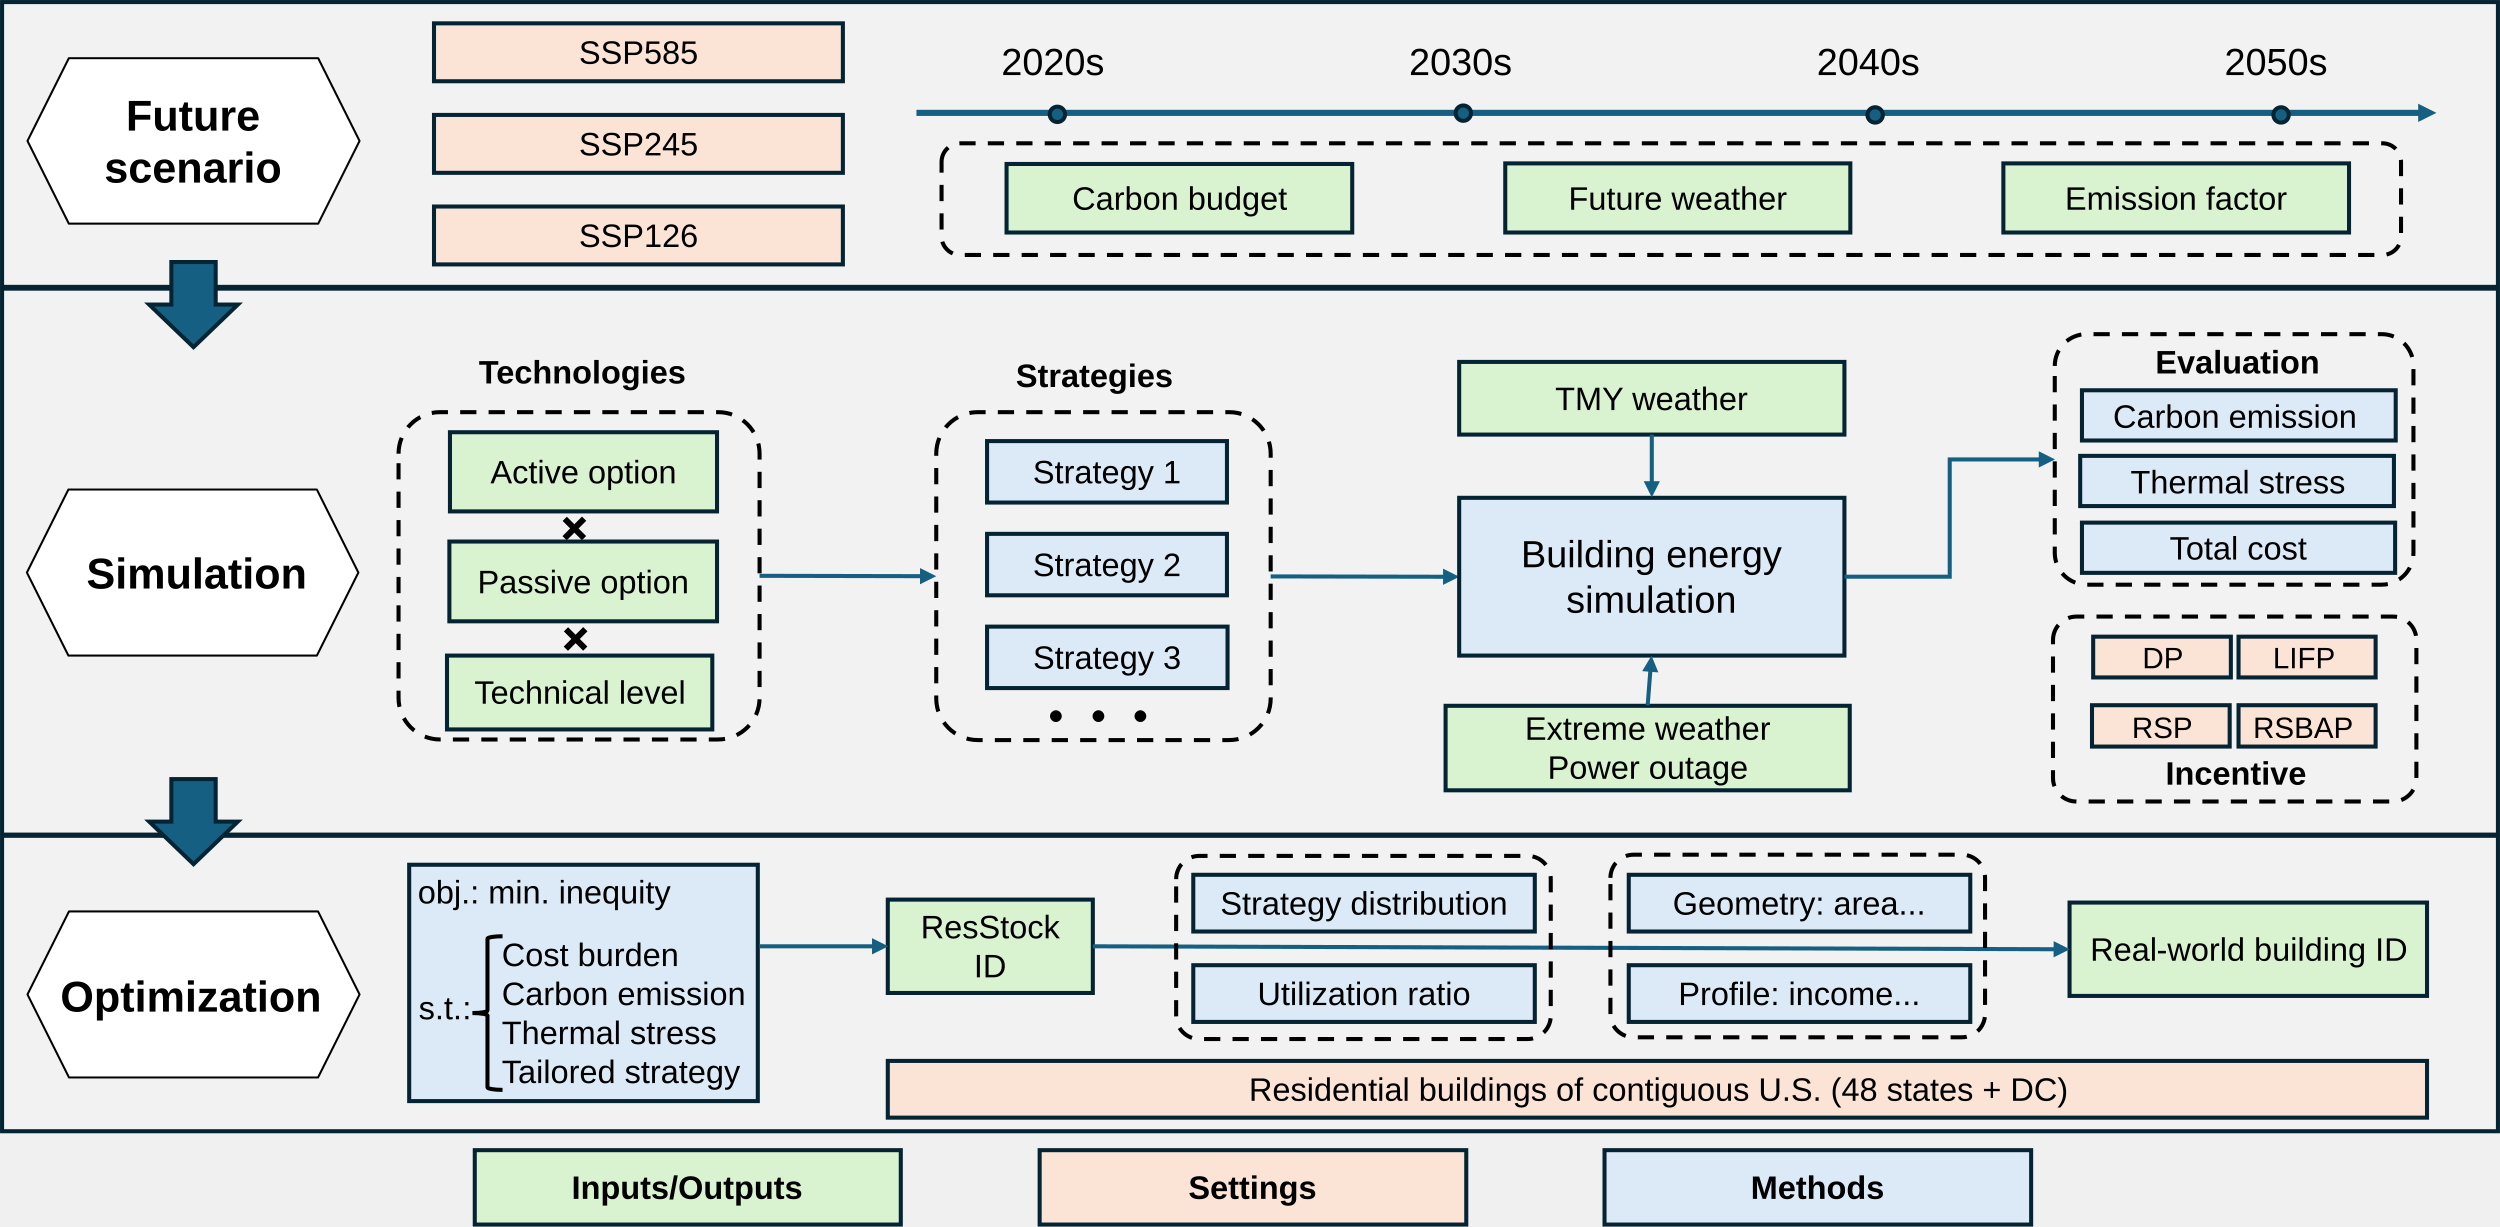
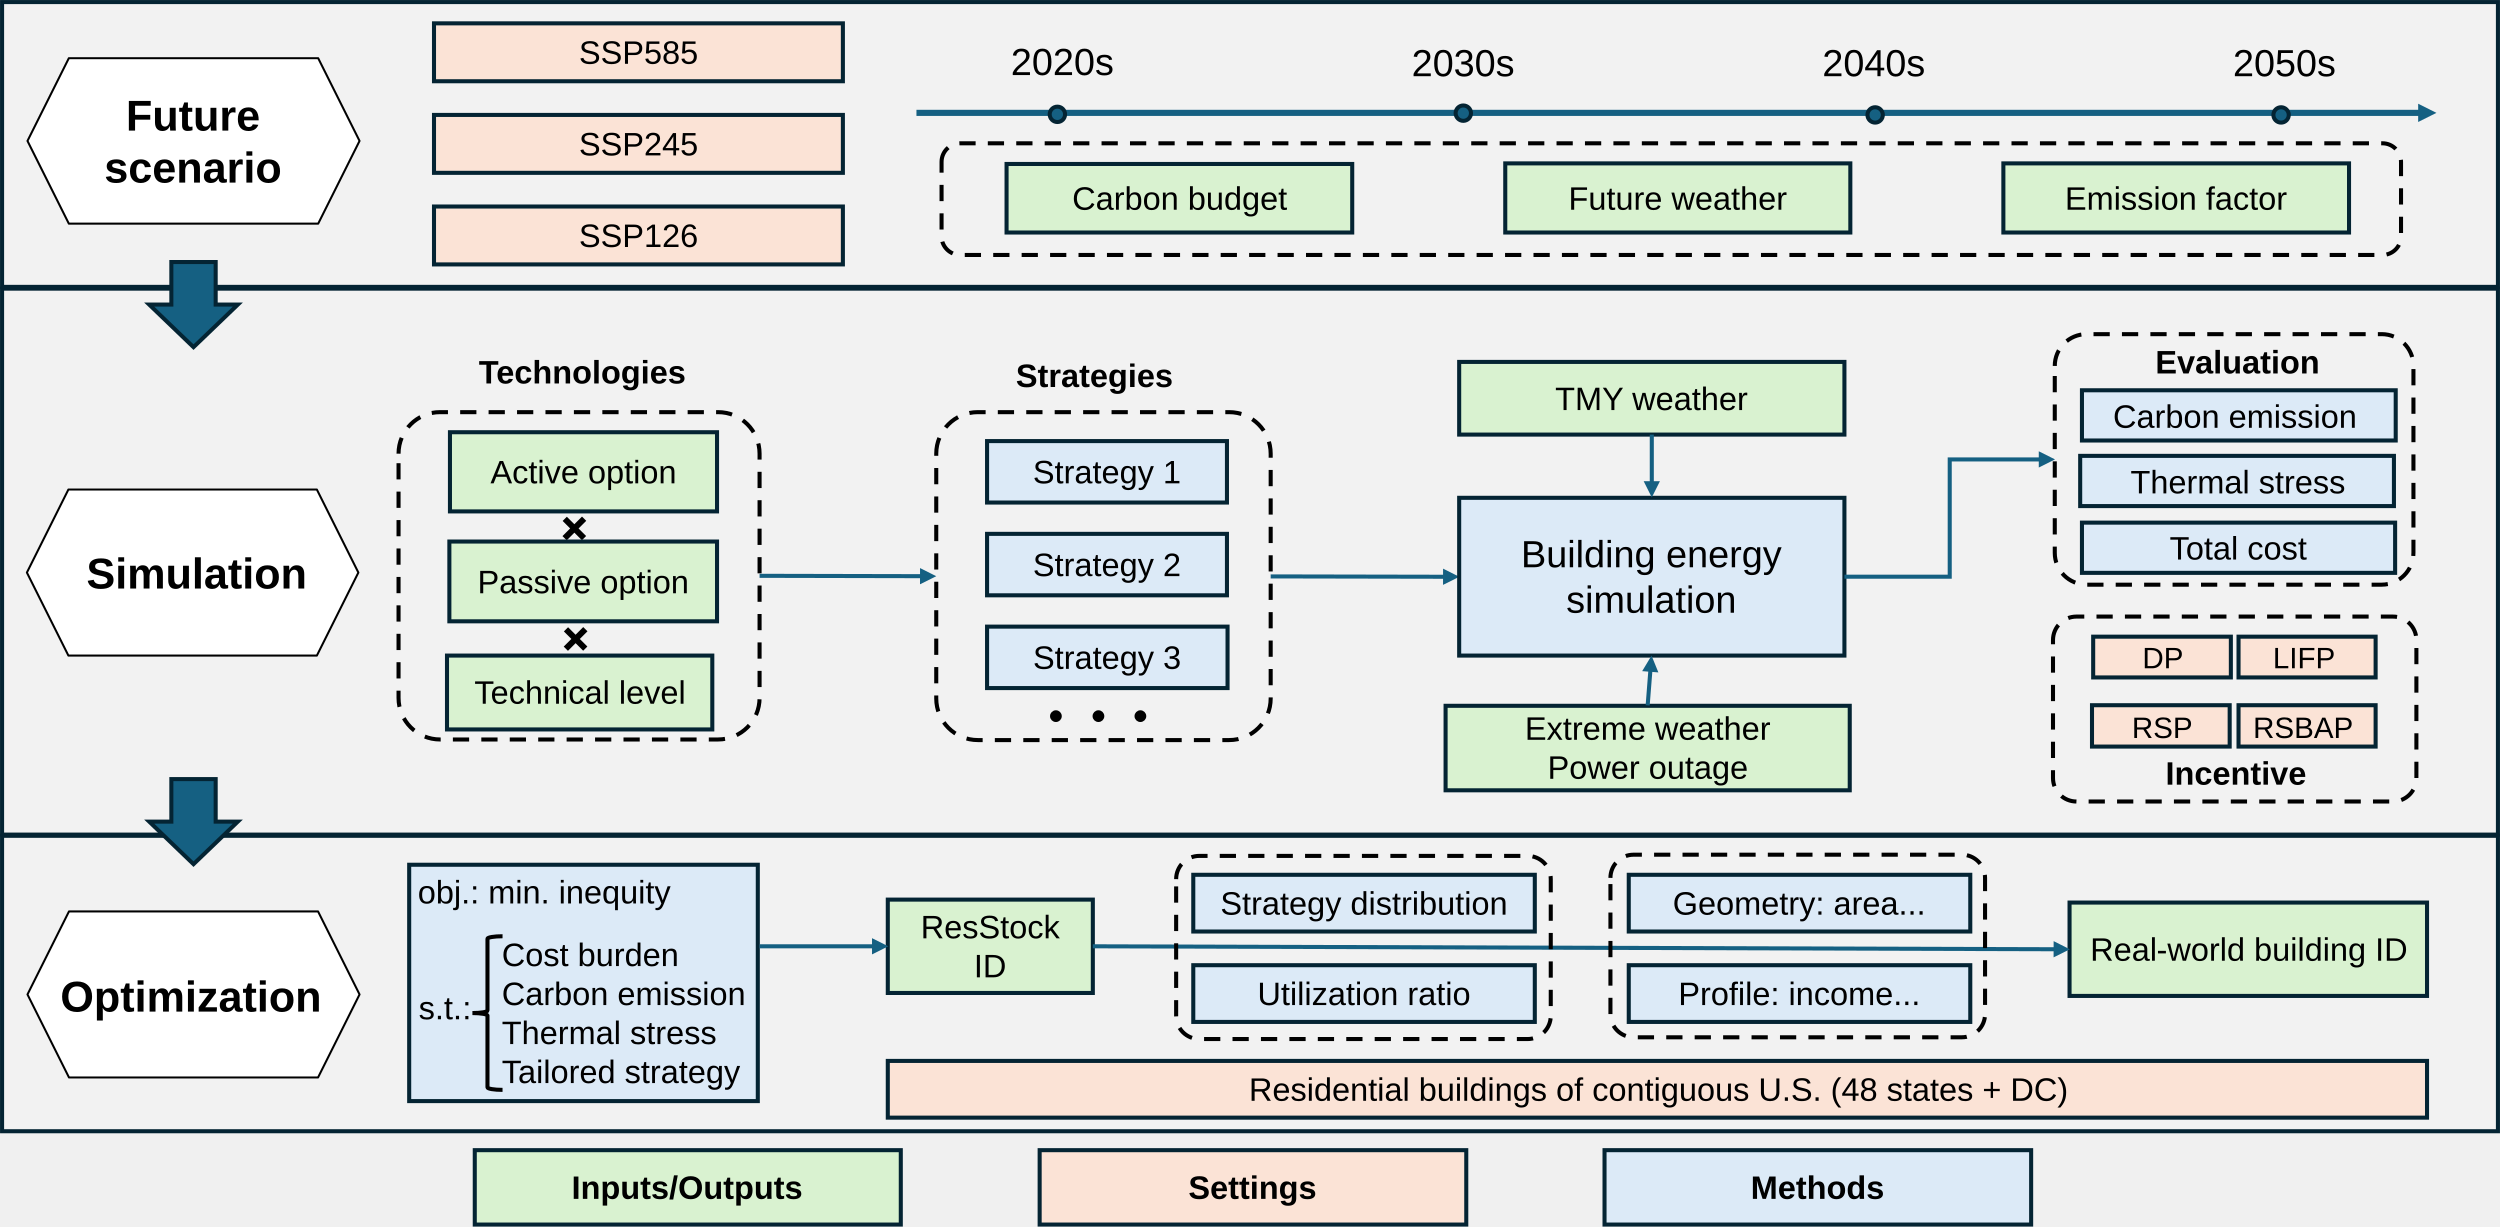
<svg xmlns="http://www.w3.org/2000/svg" width="4231" height="2076" xml:space="preserve" overflow="hidden">
  <g transform="translate(-85 -197)">
    <rect x="88.5" y="685.5" width="4224" height="924" stroke="#042433" stroke-width="6.875" stroke-miterlimit="8" fill="#F2F2F2" />
    <rect x="88.5" y="1611.5" width="4224" height="500" stroke="#042433" stroke-width="6.875" stroke-miterlimit="8" fill="#F2F2F2" />
    <rect x="3605.5" y="968.5" width="531" height="85" stroke="#042433" stroke-width="6.875" stroke-miterlimit="8" fill="#DCEAF7" />
    <rect x="3873.5" y="1390.5" width="232" height="70" stroke="#042433" stroke-width="6.875" stroke-miterlimit="8" fill="#FBE3D6" />
    <rect x="3608.5" y="857.5" width="531" height="85" stroke="#042433" stroke-width="6.875" stroke-miterlimit="8" fill="#DCEAF7" />
    <rect x="3873.5" y="1274.5" width="232" height="69" stroke="#042433" stroke-width="6.875" stroke-miterlimit="8" fill="#FBE3D6" />
    <rect x="88.5" y="200.5" width="4224" height="482" stroke="#042433" stroke-width="6.875" stroke-miterlimit="8" fill="#F2F2F2" />
    <rect x="819.5" y="391.5" width="692" height="98" stroke="#042433" stroke-width="6.875" stroke-miterlimit="8" fill="#FBE3D6" />
    <text font-family="Arial,Arial_MSFontService,sans-serif" font-weight="400" font-size="55" transform="matrix(1 0 0 1 1064.82 460)">SSP245</text>
    <path d="M1678.5 471.002C1678.5 453.604 1692.6 439.5 1710 439.5L4117 439.5C4134.4 439.5 4148.5 453.604 4148.5 471.002L4148.5 596.998C4148.5 614.396 4134.4 628.5 4117 628.5L1710 628.5C1692.6 628.5 1678.5 614.396 1678.5 596.998Z" stroke="#000000" stroke-width="6.875" stroke-miterlimit="8" stroke-dasharray="27.5 20.625" fill="none" fill-rule="evenodd" />
    <path d="M131.5 435.5 201.5 295.5 623.5 295.5 693.5 435.5 623.5 575.5 201.5 575.5Z" stroke="#000000" stroke-width="3.438" stroke-linejoin="round" stroke-miterlimit="10" fill="#FFFFFF" fill-rule="evenodd" />
    <text font-family="Arial,Arial_MSFontService,sans-serif" font-weight="700" font-size="73" transform="matrix(1 0 0 1 298.181 418)">Future </text>
    <text font-family="Arial,Arial_MSFontService,sans-serif" font-weight="700" font-size="73" transform="matrix(1 0 0 1 261.515 506)">scenario</text>
    <rect x="819.5" y="546.5" width="692" height="98" stroke="#042433" stroke-width="6.875" stroke-miterlimit="8" fill="#FBE3D6" />
    <text font-family="Arial,Arial_MSFontService,sans-serif" font-weight="400" font-size="55" transform="matrix(1 0 0 1 1064.82 615)">SSP126</text>
    <path d="M7.2338e-07-5.156 2546.66-5.156 2546.66 5.157-7.2338e-07 5.156ZM2541.5-15.468 2572.44 0 2541.5 15.469Z" fill="#156082" transform="matrix(1 0 0 -1 1636 388)" />
-     <text font-family="Arial,Arial_MSFontService,sans-serif" font-weight="400" font-size="64" transform="matrix(1 0 0 1 1779.64 324)">2020s                             2030s                             2040s                             2050s</text>
+     <text font-family="Arial,Arial_MSFontService,sans-serif" font-weight="400" font-size="64" transform="matrix(1 0 0 1 1795.75 324)">2020s</text>
    <rect x="1755.5" y="1257.5" width="407" height="104" stroke="#042433" stroke-width="6.875" stroke-miterlimit="8" fill="#DCEAF7" />
    <text font-family="Arial,Arial_MSFontService,sans-serif" font-weight="400" font-size="55" transform="matrix(1 0 0 1 1833.25 1329)">Strategy 3</text>
    <path d="M2235.51 1169.06 2531.8 1169.68 2531.79 1176.55 2235.49 1175.94ZM2527.24 1159.35 2554.71 1173.16 2527.18 1186.85Z" fill="#156082" />
    <rect x="2554.5" y="1039.5" width="652" height="267" stroke="#042433" stroke-width="6.875" stroke-miterlimit="8" fill="#DCEAF7" />
-     <text font-family="Arial,Arial_MSFontService,sans-serif" font-weight="400" font-size="64" transform="matrix(1 0 0 1 2659.14 1157)">Building</text>
-     <text font-family="Arial,Arial_MSFontService,sans-serif" font-weight="400" font-size="64" transform="matrix(1 0 0 1 2904.92 1157)">e</text>
-     <text font-family="Arial,Arial_MSFontService,sans-serif" font-weight="400" font-size="64" transform="matrix(1 0 0 1 2940.44 1157)">nergy</text>
-     <text font-family="Arial,Arial_MSFontService,sans-serif" font-weight="400" font-size="64" transform="matrix(1 0 0 1 2735.61 1234)">s</text>
-     <text font-family="Arial,Arial_MSFontService,sans-serif" font-weight="400" font-size="64" transform="matrix(1 0 0 1 2767.69 1234)">imulation</text>
+     <text font-family="Arial,Arial_MSFontService,sans-serif" font-weight="400" font-size="64" transform="matrix(1 0 0 1 2659.14 1157)">Building energy</text>
+     <text font-family="Arial,Arial_MSFontService,sans-serif" font-weight="400" font-size="64" transform="matrix(1 0 0 1 2735.61 1234)">simulation</text>
    <rect x="1755.5" y="943.5" width="406" height="104" stroke="#042433" stroke-width="6.875" stroke-miterlimit="8" fill="#DCEAF7" />
    <text font-family="Arial,Arial_MSFontService,sans-serif" font-weight="400" font-size="55" transform="matrix(1 0 0 1 1833.05 1015)">Strategy 1</text>
    <path d="M1370.51 1168.06 1646.63 1168.69 1646.61 1175.56 1370.49 1174.94ZM1642.07 1158.37 1669.54 1172.18 1642.01 1185.87Z" fill="#156082" />
    <rect x="2632.5" y="473.5" width="584" height="117" stroke="#042433" stroke-width="6.875" stroke-miterlimit="8" fill="#D9F2D0" />
    <text font-family="Arial,Arial_MSFontService,sans-serif" font-weight="400" font-size="55" transform="matrix(1 0 0 1 2739.5 552)">Future weather</text>
    <rect x="1788.5" y="474.5" width="585" height="116" stroke="#042433" stroke-width="6.875" stroke-miterlimit="8" fill="#D9F2D0" />
    <text font-family="Arial,Arial_MSFontService,sans-serif" font-weight="400" font-size="55" transform="matrix(1 0 0 1 1899.57 552)">Carbon budget</text>
    <rect x="2531.5" y="1391.5" width="684" height="143" stroke="#042433" stroke-width="6.875" stroke-miterlimit="8" fill="#D9F2D0" />
    <text font-family="Arial,Arial_MSFontService,sans-serif" font-weight="400" font-size="55" transform="matrix(1 0 0 1 2665.75 1449)">Extreme weather</text>
    <text font-family="Arial,Arial_MSFontService,sans-serif" font-weight="400" font-size="55" transform="matrix(1 0 0 1 2704.14 1515)">Power outage</text>
    <rect x="1587.5" y="1992.5" width="2605" height="96" stroke="#042433" stroke-width="6.875" stroke-miterlimit="8" fill="#FBE3D6" />
    <text font-family="Arial,Arial_MSFontService,sans-serif" font-weight="400" font-size="55" transform="matrix(1 0 0 1 2198.7 2060)">Residential buildings of contiguous U.S. (48 states + DC)</text>
    <rect x="888.5" y="2143.5" width="721" height="126" stroke="#042433" stroke-width="6.875" stroke-miterlimit="8" fill="#D9F2D0" />
    <text font-family="Arial,Arial_MSFontService,sans-serif" font-weight="700" font-size="55" transform="matrix(1 0 0 1 1052.31 2226)">Inputs/Outputs</text>
    <rect x="1844.5" y="2143.5" width="722" height="126" stroke="#042433" stroke-width="6.875" stroke-miterlimit="8" fill="#FBE3D6" />
    <text font-family="Arial,Arial_MSFontService,sans-serif" font-weight="700" font-size="55" transform="matrix(1 0 0 1 2096.23 2226)">Settings</text>
    <rect x="2800.5" y="2143.5" width="722" height="126" stroke="#042433" stroke-width="6.875" stroke-miterlimit="8" fill="#DCEAF7" />
    <text font-family="Arial,Arial_MSFontService,sans-serif" font-weight="700" font-size="55" transform="matrix(1 0 0 1 3047.9 2226)">Methods</text>
    <rect x="3475.5" y="473.5" width="585" height="117" stroke="#042433" stroke-width="6.875" stroke-miterlimit="8" fill="#D9F2D0" />
    <text font-family="Arial,Arial_MSFontService,sans-serif" font-weight="400" font-size="55" transform="matrix(1 0 0 1 3579.72 552)">Emission factor</text>
    <rect x="1587.5" y="1719.5" width="347" height="158" stroke="#042433" stroke-width="6.875" stroke-miterlimit="8" fill="#D9F2D0" />
    <text font-family="Arial,Arial_MSFontService,sans-serif" font-weight="400" font-size="55" transform="matrix(1 0 0 1 1643.22 1785)">ResStock</text>
    <text font-family="Arial,Arial_MSFontService,sans-serif" font-weight="400" font-size="55" transform="matrix(1 0 0 1 1733.17 1851)">ID</text>
    <rect x="2841.5" y="1677.5" width="578" height="96" stroke="#042433" stroke-width="6.875" stroke-miterlimit="8" fill="#DCEAF7" />
    <text font-family="Arial,Arial_MSFontService,sans-serif" font-weight="400" font-size="55" transform="matrix(1 0 0 1 2915.93 1745)">Geometry: area...</text>
    <rect x="3587.5" y="1724.5" width="605" height="158" stroke="#042433" stroke-width="6.875" stroke-miterlimit="8" fill="#D9F2D0" />
    <text font-family="Arial,Arial_MSFontService,sans-serif" font-weight="400" font-size="55" transform="matrix(1 0 0 1 3622.43 1823)">Real</text>
    <text font-family="Arial,Arial_MSFontService,sans-serif" font-weight="400" font-size="55" transform="matrix(1 0 0 1 3734.72 1823)">-</text>
    <text font-family="Arial,Arial_MSFontService,sans-serif" font-weight="400" font-size="55" transform="matrix(1 0 0 1 3753.05 1823)">world building ID</text>
    <rect x="846.5" y="928.5" width="452" height="134" stroke="#042433" stroke-width="6.875" stroke-miterlimit="8" fill="#D9F2D0" />
    <text font-family="Arial,Arial_MSFontService,sans-serif" font-weight="400" font-size="55" transform="matrix(1 0 0 1 915.031 1015)">Active option</text>
    <text font-family="Arial,Arial_MSFontService,sans-serif" font-weight="700" font-size="92" transform="matrix(0.707107 0.707107 -0.707107 0.707107 1016.42 1094)">+</text>
    <rect x="2841.5" y="1830.5" width="578" height="96" stroke="#042433" stroke-width="6.875" stroke-miterlimit="8" fill="#DCEAF7" />
    <text font-family="Arial,Arial_MSFontService,sans-serif" font-weight="400" font-size="55" transform="matrix(1 0 0 1 2925.39 1898)">Profile: income...</text>
    <path d="M1934.51 1795.06 3565.13 1800.07 3565.11 1806.95 1934.49 1801.94ZM3560.57 1789.75 3588.03 1803.58 3560.49 1817.25Z" fill="#156082" />
    <path d="M759.5 964.78C759.5 925.966 790.965 894.5 829.78 894.5L1300.22 894.5C1339.03 894.5 1370.5 925.966 1370.5 964.78L1370.5 1378.22C1370.5 1417.03 1339.03 1448.5 1300.22 1448.5L829.78 1448.5C790.965 1448.5 759.5 1417.03 759.5 1378.22Z" stroke="#000000" stroke-width="6.875" stroke-miterlimit="8" stroke-dasharray="27.5 20.625" fill="none" fill-rule="evenodd" />
    <path d="M337.5 712.5 375 712.5 375 640.5 450 640.5 450 712.5 487.5 712.5 412.5 784.5Z" stroke="#042433" stroke-width="6.875" stroke-miterlimit="8" fill="#156082" fill-rule="evenodd" />
    <path d="M337.5 1587.5 375 1587.5 375 1515.5 450 1515.5 450 1587.5 487.5 1587.5 412.5 1659.5Z" stroke="#042433" stroke-width="6.875" stroke-miterlimit="8" fill="#156082" fill-rule="evenodd" />
    <rect x="819.5" y="236.5" width="692" height="98" stroke="#042433" stroke-width="6.875" stroke-miterlimit="8" fill="#FBE3D6" />
    <text font-family="Arial,Arial_MSFontService,sans-serif" font-weight="400" font-size="55" transform="matrix(1 0 0 1 1064.82 305)">SSP585</text>
    <path d="M1861.5 390.5C1861.5 383.32 1867.32 377.5 1874.5 377.5 1881.68 377.5 1887.5 383.32 1887.5 390.5 1887.5 397.68 1881.68 403.5 1874.5 403.5 1867.32 403.5 1861.5 397.68 1861.5 390.5Z" stroke="#042433" stroke-width="6.875" stroke-miterlimit="8" fill="#156082" fill-rule="evenodd" />
    <path d="M2548.5 388.5C2548.5 381.32 2554.32 375.5 2561.5 375.5 2568.68 375.5 2574.5 381.32 2574.5 388.5 2574.5 395.68 2568.68 401.5 2561.5 401.5 2554.32 401.5 2548.5 395.68 2548.5 388.5Z" stroke="#042433" stroke-width="6.875" stroke-miterlimit="8" fill="#156082" fill-rule="evenodd" />
    <path d="M3245.5 391.5C3245.5 384.32 3251.32 378.5 3258.5 378.5 3265.68 378.5 3271.5 384.32 3271.5 391.5 3271.5 398.68 3265.68 404.5 3258.5 404.5 3251.32 404.5 3245.5 398.68 3245.5 391.5Z" stroke="#042433" stroke-width="6.875" stroke-miterlimit="8" fill="#156082" fill-rule="evenodd" />
    <path d="M3932.5 391.5C3932.5 384.32 3938.32 378.5 3945.5 378.5 3952.68 378.5 3958.5 384.32 3958.5 391.5 3958.5 398.68 3952.68 404.5 3945.5 404.5 3938.32 404.5 3932.5 398.68 3932.5 391.5Z" stroke="#042433" stroke-width="6.875" stroke-miterlimit="8" fill="#156082" fill-rule="evenodd" />
    <rect x="845.5" y="1113.5" width="453" height="135" stroke="#042433" stroke-width="6.875" stroke-miterlimit="8" fill="#D9F2D0" />
    <text font-family="Arial,Arial_MSFontService,sans-serif" font-weight="400" font-size="55" transform="matrix(1 0 0 1 893.179 1201)">Passive option</text>
    <rect x="841.5" y="1306.5" width="449" height="125" stroke="#042433" stroke-width="6.875" stroke-miterlimit="8" fill="#D9F2D0" />
    <text font-family="Arial,Arial_MSFontService,sans-serif" font-weight="400" font-size="55" transform="matrix(1 0 0 1 887.779 1388)">Technical level</text>
    <text font-family="Arial,Arial_MSFontService,sans-serif" font-weight="700" font-size="92" transform="matrix(0.707107 0.707107 -0.707107 0.707107 1018.51 1281)">+</text>
    <path d="M1669.5 964.907C1669.5 926.022 1701.02 894.5 1739.91 894.5L2165.09 894.5C2203.98 894.5 2235.5 926.022 2235.5 964.907L2235.5 1379.09C2235.5 1417.98 2203.98 1449.5 2165.09 1449.5L1739.91 1449.5C1701.02 1449.5 1669.5 1417.98 1669.5 1379.09Z" stroke="#000000" stroke-width="6.875" stroke-miterlimit="8" stroke-dasharray="27.5 20.625" fill="none" fill-rule="evenodd" />
    <rect x="1755.5" y="1100.5" width="406" height="104" stroke="#042433" stroke-width="6.875" stroke-miterlimit="8" fill="#DCEAF7" />
    <text font-family="Arial,Arial_MSFontService,sans-serif" font-weight="400" font-size="55" transform="matrix(1 0 0 1 1833.05 1172)">Strategy 2</text>
    <rect x="2554.5" y="809.5" width="652" height="123" stroke="#042433" stroke-width="6.875" stroke-miterlimit="8" fill="#D9F2D0" />
    <text font-family="Arial,Arial_MSFontService,sans-serif" font-weight="400" font-size="55" transform="matrix(1 0 0 1 2716.92 891)">TMY weather</text>
    <path d="M3.427-0.267 8.21 61.203 1.355 61.736-3.427 0.267ZM18.136 55.833 6.56 84.317-9.281 57.967Z" fill="#156082" transform="matrix(1 0 0 -1 2873.5 1390.82)" />
    <path d="M2883.94 932.5 2883.94 1015.96 2877.06 1015.96 2877.06 932.5ZM2894.25 1011.37 2880.5 1038.87 2866.75 1011.37Z" fill="#156082" />
    <text font-family="Arial,Arial_MSFontService,sans-serif" font-weight="400" font-size="55" transform="matrix(1 0 0 1 3661.06 921)">Carbon emission</text>
    <path d="M3562.5 816.289C3562.5 786.582 3586.58 762.5 3616.29 762.5L4115.71 762.5C4145.42 762.5 4169.5 786.582 4169.5 816.289L4169.5 1132.71C4169.5 1162.42 4145.42 1186.5 4115.71 1186.5L3616.29 1186.5C3586.58 1186.5 3562.5 1162.42 3562.5 1132.71Z" stroke="#000000" stroke-width="6.875" stroke-miterlimit="8" stroke-dasharray="27.5 20.625" fill="none" fill-rule="evenodd" />
    <text font-family="Arial,Arial_MSFontService,sans-serif" font-weight="700" font-size="55" transform="matrix(1 0 0 1 895.335 846)">Technologies</text>
    <text font-family="Arial,Arial_MSFontService,sans-serif" font-weight="700" font-size="55" transform="matrix(1 0 0 1 1804.24 852)">Strategies</text>
    <text font-family="Arial,Arial_MSFontService,sans-serif" font-weight="700" font-size="55" transform="matrix(1 0 0 1 3732.71 829)">Evaluation</text>
    <path d="M1865.5 1409C1865.5 1405.41 1868.41 1402.5 1872 1402.5 1875.59 1402.5 1878.5 1405.41 1878.5 1409 1878.5 1412.59 1875.59 1415.5 1872 1415.5 1868.41 1415.5 1865.5 1412.59 1865.5 1409Z" stroke="#000000" stroke-width="6.875" stroke-miterlimit="8" fill-rule="evenodd" />
    <path d="M1937.5 1409C1937.5 1405.41 1940.41 1402.5 1944 1402.5 1947.59 1402.5 1950.5 1405.41 1950.5 1409 1950.5 1412.59 1947.59 1415.5 1944 1415.5 1940.41 1415.5 1937.5 1412.59 1937.5 1409Z" stroke="#000000" stroke-width="6.875" stroke-miterlimit="8" fill-rule="evenodd" />
    <path d="M2008.5 1409C2008.5 1405.41 2011.41 1402.5 2015 1402.5 2018.59 1402.5 2021.5 1405.41 2021.5 1409 2021.5 1412.59 2018.59 1415.5 2015 1415.5 2011.41 1415.5 2008.5 1412.59 2008.5 1409Z" stroke="#000000" stroke-width="6.875" stroke-miterlimit="8" fill-rule="evenodd" />
    <path d="M3559.5 1280.21C3559.5 1258.28 3577.28 1240.5 3599.21 1240.5L4134.79 1240.5C4156.72 1240.5 4174.5 1258.28 4174.5 1280.21L4174.5 1513.79C4174.5 1535.72 4156.72 1553.5 4134.79 1553.5L3599.21 1553.5C3577.28 1553.5 3559.5 1535.72 3559.5 1513.79Z" stroke="#000000" stroke-width="6.875" stroke-miterlimit="8" stroke-dasharray="27.5 20.625" fill="none" fill-rule="evenodd" />
    <text font-family="Arial,Arial_MSFontService,sans-serif" font-weight="700" font-size="55" transform="matrix(1 0 0 1 3749.89 1525)">Incentive</text>
    <path d="M0-3.438 181.649-3.438 181.649 198.494 178.211 195.056 333.506 195.056 333.506 201.931 174.774 201.931 174.774 0 178.211 3.438 0 3.438ZM328.922 184.744 356.422 198.494 328.922 212.244Z" fill="#156082" transform="matrix(1 0 0 -1 3206.5 1172.99)" />
    <text font-family="Arial,Arial_MSFontService,sans-serif" font-weight="400" font-size="55" transform="matrix(1 0 0 1 3690.64 1032)">Thermal stress</text>
    <rect x="3608.5" y="1081.5" width="530" height="85" stroke="#042433" stroke-width="6.875" stroke-miterlimit="8" fill="#DCEAF7" />
    <text font-family="Arial,Arial_MSFontService,sans-serif" font-weight="400" font-size="55" transform="matrix(1 0 0 1 3756.83 1144)">Total cost</text>
    <rect x="777.5" y="1660.5" width="590" height="400" stroke="#042433" stroke-width="6.875" stroke-miterlimit="8" fill="#DCEAF7" />
    <text font-family="Arial,Arial_MSFontService,sans-serif" font-weight="400" font-size="55" transform="matrix(1 0 0 1 793.542 1922)">s.t.</text>
    <text font-family="Arial,Arial_MSFontService,sans-serif" font-weight="400" font-size="55" transform="matrix(1 0 0 1 867.449 1922)">: </text>
    <path d="M935.5 2041.5C921.417 2041.5 910 2039.6 910 2037.25L910 1915.75C910 1913.4 898.583 1911.5 884.5 1911.5 898.583 1911.5 910 1909.6 910 1907.25L910 1785.75C910 1783.4 921.417 1781.5 935.5 1781.5" stroke="#000000" stroke-width="6.875" stroke-miterlimit="8" fill="none" fill-rule="evenodd" />
    <text font-family="Arial,Arial_MSFontService,sans-serif" font-weight="400" font-size="55" transform="matrix(1 0 0 1 934.199 1832)">Cost burden</text>
    <text font-family="Arial,Arial_MSFontService,sans-serif" font-weight="400" font-size="55" transform="matrix(1 0 0 1 934.199 1898)">Carbon emission</text>
    <text font-family="Arial,Arial_MSFontService,sans-serif" font-weight="400" font-size="55" transform="matrix(1 0 0 1 934.199 1964)">Thermal stress</text>
    <text font-family="Arial,Arial_MSFontService,sans-serif" font-weight="400" font-size="55" transform="matrix(1 0 0 1 934.199 2030)">Tailored strategy</text>
    <text font-family="Arial,Arial_MSFontService,sans-serif" font-weight="400" font-size="55" transform="matrix(1 0 0 1 792.05 1726)">obj.: min. inequity</text>
    <rect x="2104.5" y="1677.5" width="578" height="96" stroke="#042433" stroke-width="6.875" stroke-miterlimit="8" fill="#DCEAF7" />
    <text font-family="Arial,Arial_MSFontService,sans-serif" font-weight="400" font-size="55" transform="matrix(1 0 0 1 2150.37 1745)">Strategy distribution</text>
    <rect x="2104.5" y="1830.5" width="578" height="96" stroke="#042433" stroke-width="6.875" stroke-miterlimit="8" fill="#DCEAF7" />
    <text font-family="Arial,Arial_MSFontService,sans-serif" font-weight="400" font-size="55" transform="matrix(1 0 0 1 2213.11 1898)">Utilization ratio</text>
    <path d="M2810.5 1682.7C2810.5 1661.05 2828.05 1643.5 2849.7 1643.5L3405.3 1643.5C3426.95 1643.5 3444.5 1661.05 3444.5 1682.7L3444.5 1913.3C3444.5 1934.95 3426.95 1952.5 3405.3 1952.5L2849.7 1952.5C2828.05 1952.5 2810.5 1934.95 2810.5 1913.3Z" stroke="#000000" stroke-width="6.875" stroke-miterlimit="8" stroke-dasharray="27.5 20.625" fill="none" fill-rule="evenodd" />
    <rect x="3627.5" y="1274.5" width="233" height="69" stroke="#042433" stroke-width="6.875" stroke-miterlimit="8" fill="#FBE3D6" />
    <text font-family="Arial,Arial_MSFontService,sans-serif" font-weight="400" font-size="50" transform="matrix(1 0 0 1 3710.76 1328)">DP</text>
    <text font-family="Arial,Arial_MSFontService,sans-serif" font-weight="400" font-size="50" transform="matrix(1 0 0 1 3931.57 1328)">LIFP</text>
    <text font-family="Arial,Arial_MSFontService,sans-serif" font-weight="400" font-size="50" transform="matrix(1 0 0 1 3898.11 1446)">RSBAP</text>
    <rect x="3625.5" y="1390.5" width="233" height="70" stroke="#042433" stroke-width="6.875" stroke-miterlimit="8" fill="#FBE3D6" />
    <text font-family="Arial,Arial_MSFontService,sans-serif" font-weight="400" font-size="50" transform="matrix(1 0 0 1 3692.96 1446)">RSP</text>
    <path d="M2075.5 1684.83C2075.5 1663.11 2093.11 1645.5 2114.83 1645.5L2670.17 1645.5C2691.89 1645.5 2709.5 1663.11 2709.5 1684.83L2709.5 1916.17C2709.5 1937.89 2691.89 1955.5 2670.17 1955.5L2114.83 1955.5C2093.11 1955.5 2075.5 1937.89 2075.5 1916.17Z" stroke="#000000" stroke-width="6.875" stroke-miterlimit="8" stroke-dasharray="27.5 20.625" fill="none" fill-rule="evenodd" />
    <path d="M130.5 1166 200.75 1025.5 621.25 1025.5 691.5 1166 621.25 1306.5 200.75 1306.5Z" stroke="#000000" stroke-width="3.438" stroke-linejoin="round" stroke-miterlimit="10" fill="#FFFFFF" fill-rule="evenodd" />
    <text font-family="Arial,Arial_MSFontService,sans-serif" font-weight="700" font-size="73" transform="matrix(1 0 0 1 231.311 1193)">Simulation</text>
    <path d="M131.5 1880 201.75 1739.5 623.25 1739.5 693.5 1880 623.25 2020.5 201.75 2020.5Z" stroke="#000000" stroke-width="3.438" stroke-linejoin="round" stroke-miterlimit="10" fill="#FFFFFF" fill-rule="evenodd" />
    <text font-family="Arial,Arial_MSFontService,sans-serif" font-weight="700" font-size="73" transform="matrix(1 0 0 1 187.117 1909)">Optimization</text>
    <path d="M1370.5 1795.06 1565.38 1795.06 1565.38 1801.94 1370.5 1801.94ZM1560.79 1784.75 1588.29 1798.5 1560.79 1812.25Z" fill="#156082" />
+     <text font-family="Arial,Arial_MSFontService,sans-serif" font-weight="400" font-size="64" transform="matrix(1 0 0 1 2474.09 326)">20</text>
+     <text font-family="Arial,Arial_MSFontService,sans-serif" font-weight="400" font-size="64" transform="matrix(1 0 0 1 2545.13 326)">3</text>
+     <text font-family="Arial,Arial_MSFontService,sans-serif" font-weight="400" font-size="64" transform="matrix(1 0 0 1 2580.65 326)">0s</text>
+     <text font-family="Arial,Arial_MSFontService,sans-serif" font-weight="400" font-size="64" transform="matrix(1 0 0 1 3169.09 326)">20</text>
+     <text font-family="Arial,Arial_MSFontService,sans-serif" font-weight="400" font-size="64" transform="matrix(1 0 0 1 3240.13 326)">4</text>
+     <text font-family="Arial,Arial_MSFontService,sans-serif" font-weight="400" font-size="64" transform="matrix(1 0 0 1 3275.65 326)">0s</text>
+     <text font-family="Arial,Arial_MSFontService,sans-serif" font-weight="400" font-size="64" transform="matrix(1 0 0 1 3864.09 326)">20</text>
+     <text font-family="Arial,Arial_MSFontService,sans-serif" font-weight="400" font-size="64" transform="matrix(1 0 0 1 3935.13 326)">5</text>
+     <text font-family="Arial,Arial_MSFontService,sans-serif" font-weight="400" font-size="64" transform="matrix(1 0 0 1 3970.65 326)">0s</text>
  </g>
</svg>
